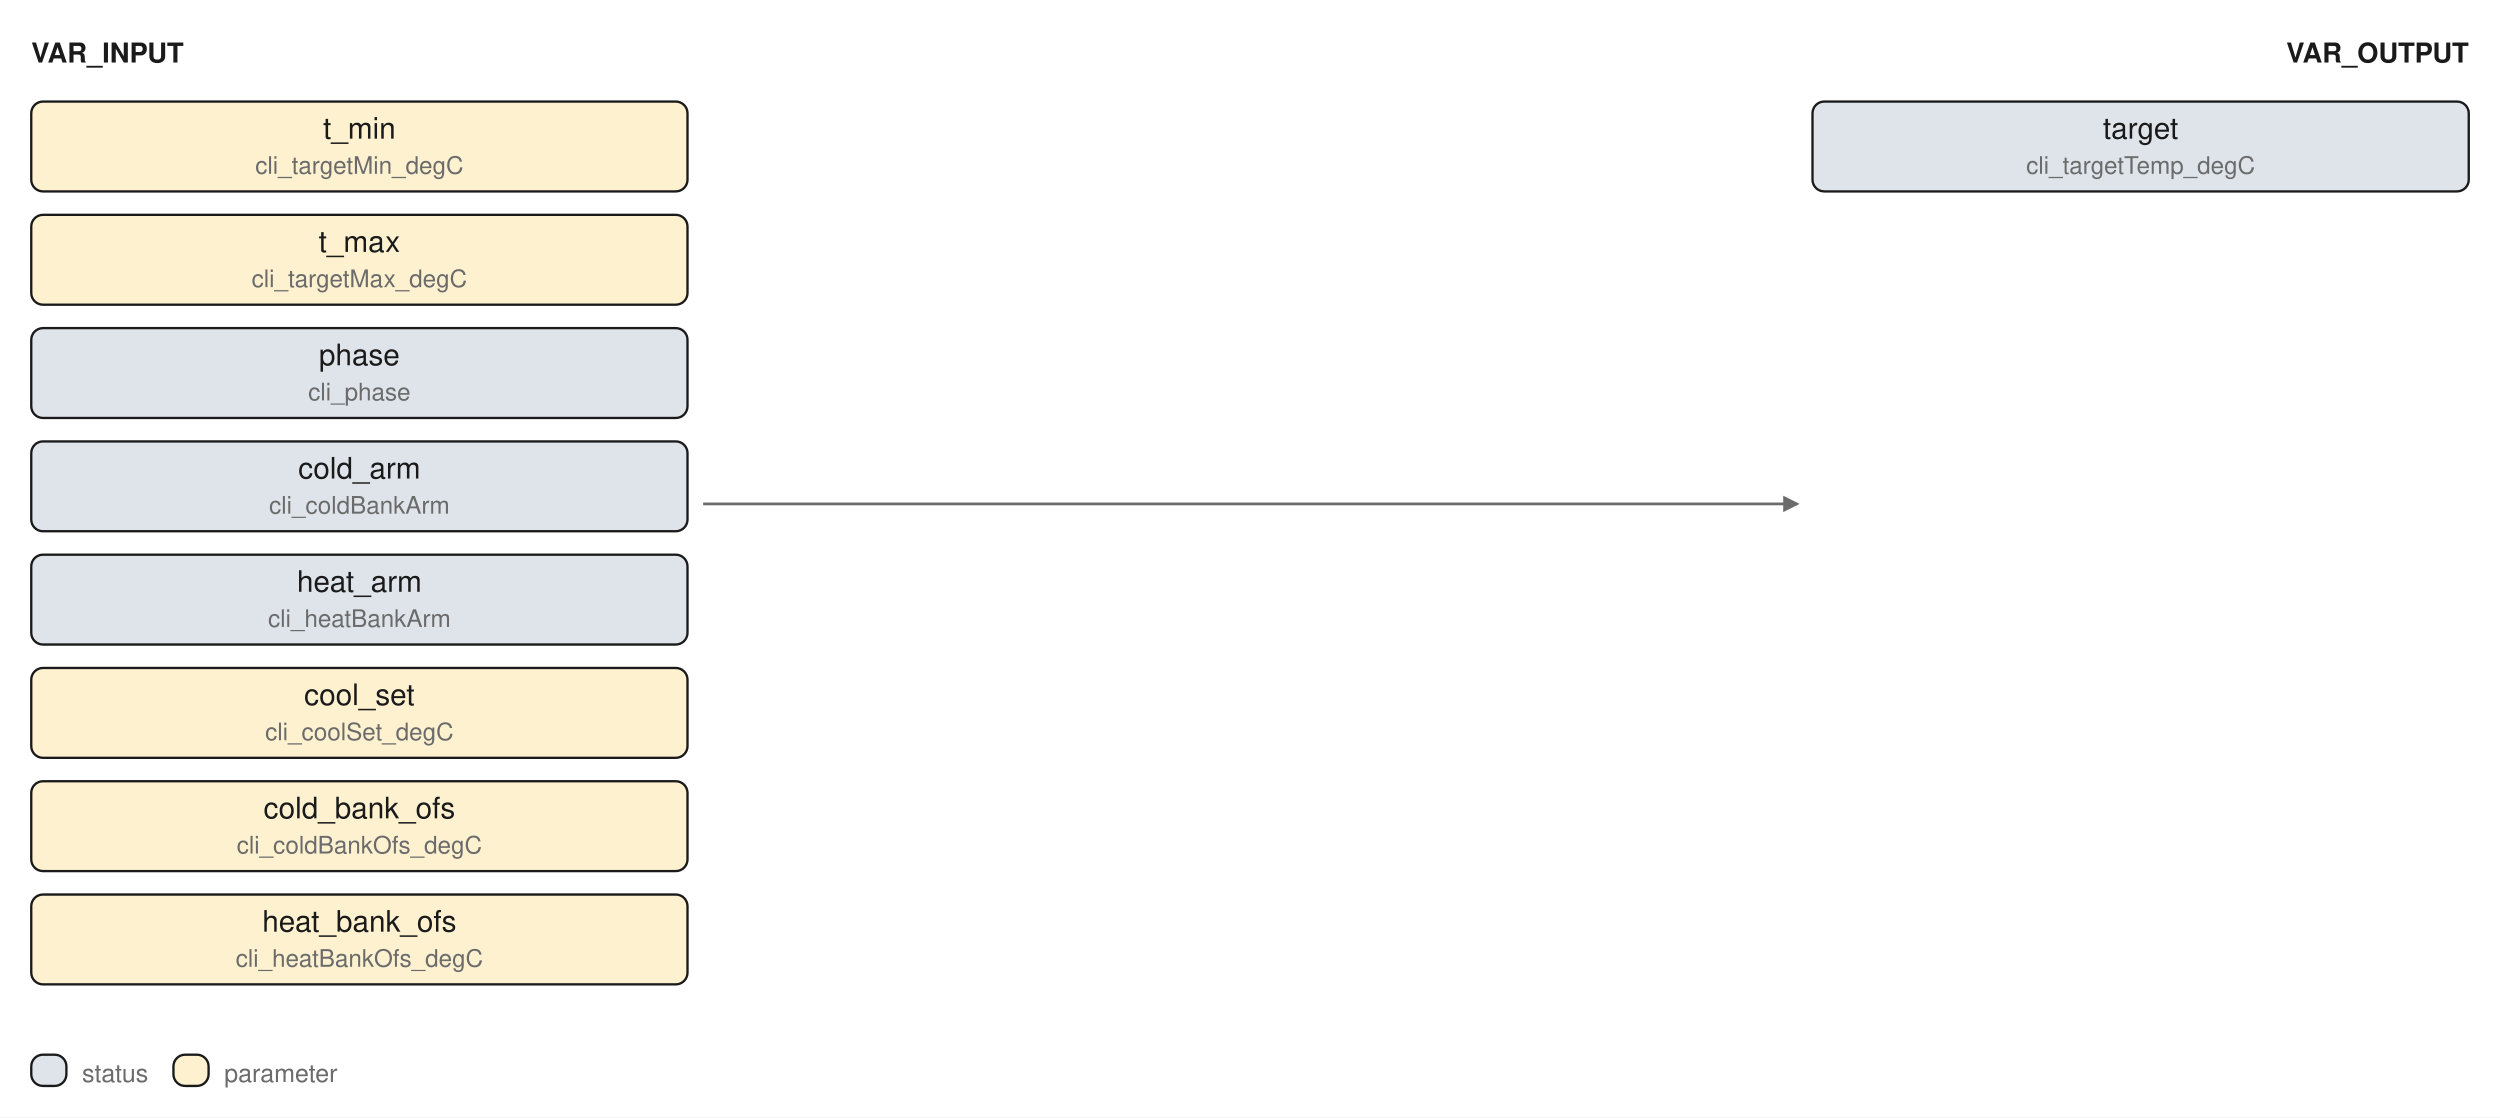
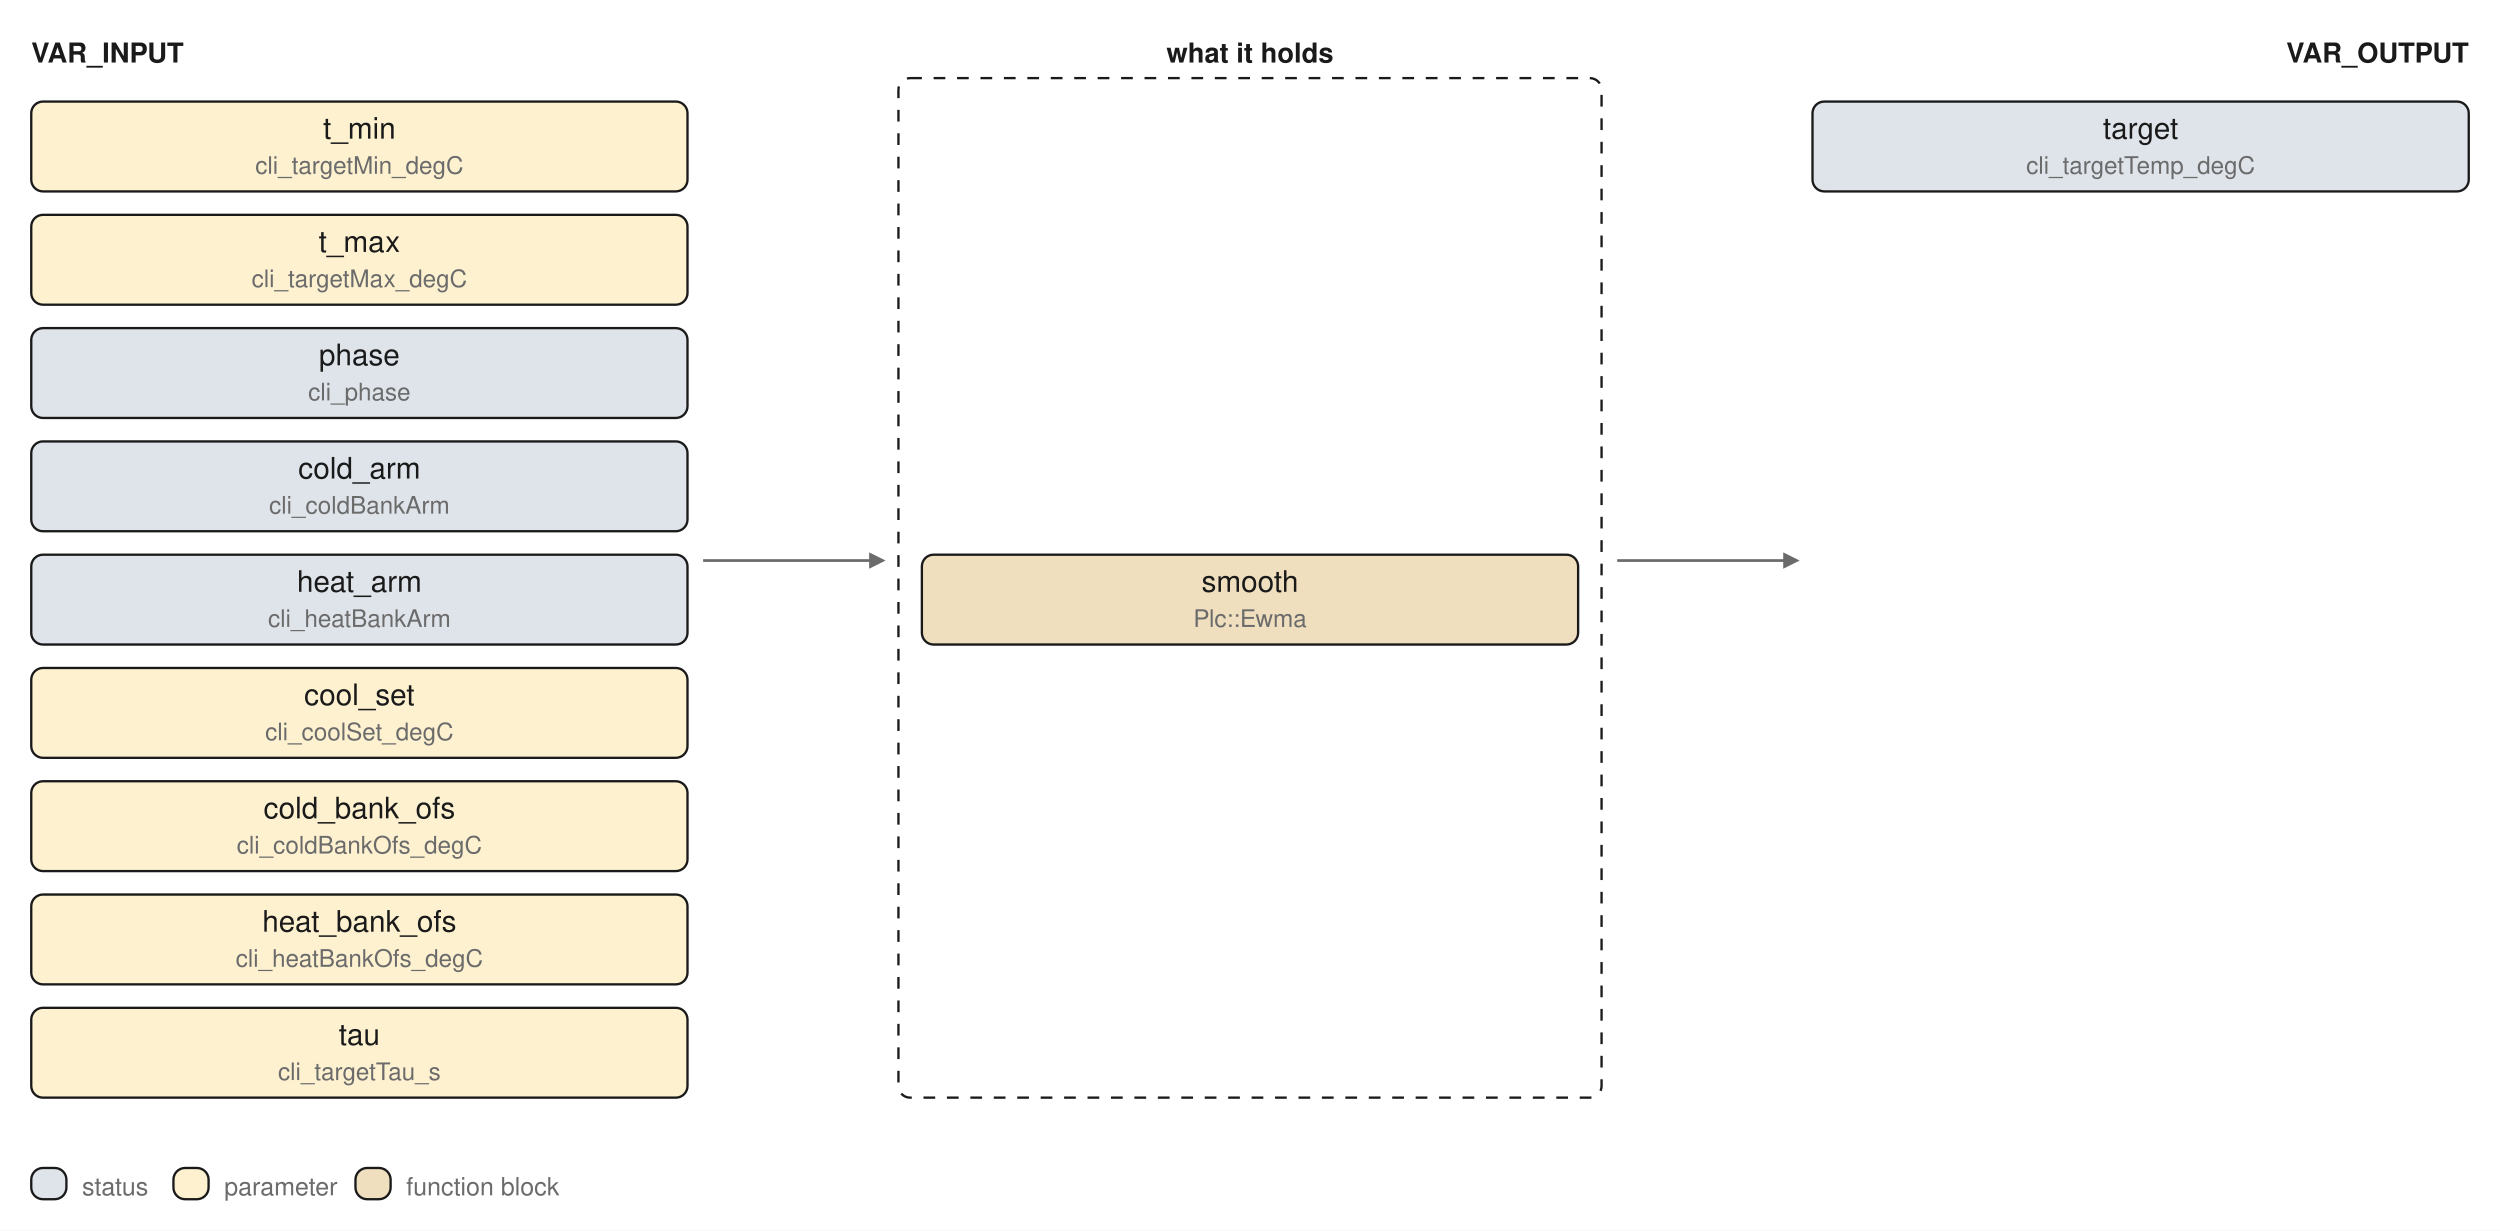
- <svg xmlns="http://www.w3.org/2000/svg" width="640" height="286" viewBox="0 0 640 286" style="max-width:100%;height:auto" content="&lt;mxfile host=&quot;app.diagrams.net&quot; type=&quot;device&quot;&gt;&lt;diagram id=&quot;target_temp&quot; name=&quot;target_temp&quot;&gt;&lt;mxGraphModel dx=&quot;640&quot; dy=&quot;286&quot; grid=&quot;0&quot; gridSize=&quot;10&quot; guides=&quot;1&quot; tooltips=&quot;1&quot; connect=&quot;1&quot; arrows=&quot;1&quot; fold=&quot;1&quot; page=&quot;1&quot; pageScale=&quot;1&quot; pageWidth=&quot;640&quot; pageHeight=&quot;286&quot; math=&quot;0&quot; shadow=&quot;0&quot;&gt;&lt;root&gt;&lt;mxCell id=&quot;0&quot;/&gt;&lt;mxCell id=&quot;1&quot; parent=&quot;0&quot;/&gt;&lt;mxCell id=&quot;n2&quot; value=&quot;VAR_INPUT&quot; style=&quot;text;html=1;fontSize=7;fontColor=#1a1a1a;align=left;fontStyle=1&quot; vertex=&quot;1&quot; parent=&quot;1&quot;&gt;&lt;mxGeometry x=&quot;8&quot; y=&quot;9&quot; width=&quot;45&quot; height=&quot;11&quot; as=&quot;geometry&quot;/&gt;&lt;/mxCell&gt;&lt;mxCell id=&quot;n3&quot; value=&quot;VAR_OUTPUT&quot; style=&quot;text;html=1;fontSize=7;fontColor=#1a1a1a;align=left;fontStyle=1&quot; vertex=&quot;1&quot; parent=&quot;1&quot;&gt;&lt;mxGeometry x=&quot;632&quot; y=&quot;9&quot; width=&quot;50&quot; height=&quot;11&quot; as=&quot;geometry&quot;/&gt;&lt;/mxCell&gt;&lt;mxCell id=&quot;n4&quot; value=&quot;t_min&quot; style=&quot;rounded=1;fillColor=#fdf1d0;strokeColor=#1a1a1a;whiteSpace=wrap;html=1;fontSize=8&quot; vertex=&quot;1&quot; parent=&quot;1&quot;&gt;&lt;mxGeometry x=&quot;8&quot; y=&quot;26&quot; width=&quot;168&quot; height=&quot;23&quot; as=&quot;geometry&quot;/&gt;&lt;/mxCell&gt;&lt;mxCell id=&quot;n5&quot; value=&quot;t_max&quot; style=&quot;rounded=1;fillColor=#fdf1d0;strokeColor=#1a1a1a;whiteSpace=wrap;html=1;fontSize=8&quot; vertex=&quot;1&quot; parent=&quot;1&quot;&gt;&lt;mxGeometry x=&quot;8&quot; y=&quot;55&quot; width=&quot;168&quot; height=&quot;23&quot; as=&quot;geometry&quot;/&gt;&lt;/mxCell&gt;&lt;mxCell id=&quot;n6&quot; value=&quot;phase&quot; style=&quot;rounded=1;fillColor=#dfe4ea;strokeColor=#1a1a1a;whiteSpace=wrap;html=1;fontSize=8&quot; vertex=&quot;1&quot; parent=&quot;1&quot;&gt;&lt;mxGeometry x=&quot;8&quot; y=&quot;84&quot; width=&quot;168&quot; height=&quot;23&quot; as=&quot;geometry&quot;/&gt;&lt;/mxCell&gt;&lt;mxCell id=&quot;n7&quot; value=&quot;cold_arm&quot; style=&quot;rounded=1;fillColor=#dfe4ea;strokeColor=#1a1a1a;whiteSpace=wrap;html=1;fontSize=8&quot; vertex=&quot;1&quot; parent=&quot;1&quot;&gt;&lt;mxGeometry x=&quot;8&quot; y=&quot;113&quot; width=&quot;168&quot; height=&quot;23&quot; as=&quot;geometry&quot;/&gt;&lt;/mxCell&gt;&lt;mxCell id=&quot;n8&quot; value=&quot;heat_arm&quot; style=&quot;rounded=1;fillColor=#dfe4ea;strokeColor=#1a1a1a;whiteSpace=wrap;html=1;fontSize=8&quot; vertex=&quot;1&quot; parent=&quot;1&quot;&gt;&lt;mxGeometry x=&quot;8&quot; y=&quot;142&quot; width=&quot;168&quot; height=&quot;23&quot; as=&quot;geometry&quot;/&gt;&lt;/mxCell&gt;&lt;mxCell id=&quot;n9&quot; value=&quot;cool_set&quot; style=&quot;rounded=1;fillColor=#fdf1d0;strokeColor=#1a1a1a;whiteSpace=wrap;html=1;fontSize=8&quot; vertex=&quot;1&quot; parent=&quot;1&quot;&gt;&lt;mxGeometry x=&quot;8&quot; y=&quot;171&quot; width=&quot;168&quot; height=&quot;23&quot; as=&quot;geometry&quot;/&gt;&lt;/mxCell&gt;&lt;mxCell id=&quot;n10&quot; value=&quot;cold_bank_ofs&quot; style=&quot;rounded=1;fillColor=#fdf1d0;strokeColor=#1a1a1a;whiteSpace=wrap;html=1;fontSize=8&quot; vertex=&quot;1&quot; parent=&quot;1&quot;&gt;&lt;mxGeometry x=&quot;8&quot; y=&quot;200&quot; width=&quot;168&quot; height=&quot;23&quot; as=&quot;geometry&quot;/&gt;&lt;/mxCell&gt;&lt;mxCell id=&quot;n11&quot; value=&quot;heat_bank_ofs&quot; style=&quot;rounded=1;fillColor=#fdf1d0;strokeColor=#1a1a1a;whiteSpace=wrap;html=1;fontSize=8&quot; vertex=&quot;1&quot; parent=&quot;1&quot;&gt;&lt;mxGeometry x=&quot;8&quot; y=&quot;229&quot; width=&quot;168&quot; height=&quot;23&quot; as=&quot;geometry&quot;/&gt;&lt;/mxCell&gt;&lt;mxCell id=&quot;n12&quot; value=&quot;target&quot; style=&quot;rounded=1;fillColor=#dfe4ea;strokeColor=#1a1a1a;whiteSpace=wrap;html=1;fontSize=8&quot; vertex=&quot;1&quot; parent=&quot;1&quot;&gt;&lt;mxGeometry x=&quot;464&quot; y=&quot;26&quot; width=&quot;168&quot; height=&quot;23&quot; as=&quot;geometry&quot;/&gt;&lt;/mxCell&gt;&lt;mxCell id=&quot;e13&quot; value=&quot;&quot; style=&quot;edgeStyle=none;html=1;strokeColor=#6b6b6b;endArrow=block&quot; edge=&quot;1&quot; parent=&quot;1&quot;&gt;&lt;mxGeometry relative=&quot;1&quot; as=&quot;geometry&quot;&gt;&lt;mxPoint x=&quot;180&quot; y=&quot;129.0&quot; as=&quot;sourcePoint&quot;/&gt;&lt;mxPoint x=&quot;460&quot; y=&quot;129.0&quot; as=&quot;targetPoint&quot;/&gt;&lt;/mxGeometry&gt;&lt;/mxCell&gt;&lt;mxCell id=&quot;n14&quot; value=&quot;&quot; style=&quot;rounded=1;fillColor=#dfe4ea;strokeColor=#1a1a1a;whiteSpace=wrap;html=1;fontSize=8&quot; vertex=&quot;1&quot; parent=&quot;1&quot;&gt;&lt;mxGeometry x=&quot;8&quot; y=&quot;270&quot; width=&quot;9&quot; height=&quot;8&quot; as=&quot;geometry&quot;/&gt;&lt;/mxCell&gt;&lt;mxCell id=&quot;n15&quot; value=&quot;status&quot; style=&quot;text;html=1;fontSize=6;fontColor=#6b6b6b;align=left&quot; vertex=&quot;1&quot; parent=&quot;1&quot;&gt;&lt;mxGeometry x=&quot;21&quot; y=&quot;270.6&quot; width=&quot;40&quot; height=&quot;10.4&quot; as=&quot;geometry&quot;/&gt;&lt;/mxCell&gt;&lt;mxCell id=&quot;n16&quot; value=&quot;&quot; style=&quot;rounded=1;fillColor=#fdf1d0;strokeColor=#1a1a1a;whiteSpace=wrap;html=1;fontSize=8&quot; vertex=&quot;1&quot; parent=&quot;1&quot;&gt;&lt;mxGeometry x=&quot;44.4&quot; y=&quot;270&quot; width=&quot;9&quot; height=&quot;8&quot; as=&quot;geometry&quot;/&gt;&lt;/mxCell&gt;&lt;mxCell id=&quot;n17&quot; value=&quot;parameter&quot; style=&quot;text;html=1;fontSize=6;fontColor=#6b6b6b;align=left&quot; vertex=&quot;1&quot; parent=&quot;1&quot;&gt;&lt;mxGeometry x=&quot;57.4&quot; y=&quot;270.6&quot; width=&quot;45&quot; height=&quot;10.4&quot; as=&quot;geometry&quot;/&gt;&lt;/mxCell&gt;&lt;/root&gt;&lt;/mxGraphModel&gt;&lt;/diagram&gt;&lt;/mxfile&gt;">
+ <svg xmlns="http://www.w3.org/2000/svg" width="640" height="315" viewBox="0 0 640 315" style="max-width:100%;height:auto" content="&lt;mxfile host=&quot;app.diagrams.net&quot; type=&quot;device&quot;&gt;&lt;diagram id=&quot;target_temp&quot; name=&quot;target_temp&quot;&gt;&lt;mxGraphModel dx=&quot;640&quot; dy=&quot;315&quot; grid=&quot;0&quot; gridSize=&quot;10&quot; guides=&quot;1&quot; tooltips=&quot;1&quot; connect=&quot;1&quot; arrows=&quot;1&quot; fold=&quot;1&quot; page=&quot;1&quot; pageScale=&quot;1&quot; pageWidth=&quot;640&quot; pageHeight=&quot;315&quot; math=&quot;0&quot; shadow=&quot;0&quot;&gt;&lt;root&gt;&lt;mxCell id=&quot;0&quot;/&gt;&lt;mxCell id=&quot;1&quot; parent=&quot;0&quot;/&gt;&lt;mxCell id=&quot;n2&quot; value=&quot;VAR_INPUT&quot; style=&quot;text;html=1;fontSize=7;fontColor=#1a1a1a;align=left;fontStyle=1&quot; vertex=&quot;1&quot; parent=&quot;1&quot;&gt;&lt;mxGeometry x=&quot;8&quot; y=&quot;9&quot; width=&quot;45&quot; height=&quot;11&quot; as=&quot;geometry&quot;/&gt;&lt;/mxCell&gt;&lt;mxCell id=&quot;n3&quot; value=&quot;what it holds&quot; style=&quot;text;html=1;fontSize=7;fontColor=#1a1a1a;align=center;fontStyle=1&quot; vertex=&quot;1&quot; parent=&quot;1&quot;&gt;&lt;mxGeometry x=&quot;320.0&quot; y=&quot;9&quot; width=&quot;65&quot; height=&quot;11&quot; as=&quot;geometry&quot;/&gt;&lt;/mxCell&gt;&lt;mxCell id=&quot;n4&quot; value=&quot;VAR_OUTPUT&quot; style=&quot;text;html=1;fontSize=7;fontColor=#1a1a1a;align=left;fontStyle=1&quot; vertex=&quot;1&quot; parent=&quot;1&quot;&gt;&lt;mxGeometry x=&quot;632&quot; y=&quot;9&quot; width=&quot;50&quot; height=&quot;11&quot; as=&quot;geometry&quot;/&gt;&lt;/mxCell&gt;&lt;mxCell id=&quot;n5&quot; value=&quot;t_min&quot; style=&quot;rounded=1;fillColor=#fdf1d0;strokeColor=#1a1a1a;whiteSpace=wrap;html=1;fontSize=8&quot; vertex=&quot;1&quot; parent=&quot;1&quot;&gt;&lt;mxGeometry x=&quot;8&quot; y=&quot;26&quot; width=&quot;168&quot; height=&quot;23&quot; as=&quot;geometry&quot;/&gt;&lt;/mxCell&gt;&lt;mxCell id=&quot;n6&quot; value=&quot;t_max&quot; style=&quot;rounded=1;fillColor=#fdf1d0;strokeColor=#1a1a1a;whiteSpace=wrap;html=1;fontSize=8&quot; vertex=&quot;1&quot; parent=&quot;1&quot;&gt;&lt;mxGeometry x=&quot;8&quot; y=&quot;55&quot; width=&quot;168&quot; height=&quot;23&quot; as=&quot;geometry&quot;/&gt;&lt;/mxCell&gt;&lt;mxCell id=&quot;n7&quot; value=&quot;phase&quot; style=&quot;rounded=1;fillColor=#dfe4ea;strokeColor=#1a1a1a;whiteSpace=wrap;html=1;fontSize=8&quot; vertex=&quot;1&quot; parent=&quot;1&quot;&gt;&lt;mxGeometry x=&quot;8&quot; y=&quot;84&quot; width=&quot;168&quot; height=&quot;23&quot; as=&quot;geometry&quot;/&gt;&lt;/mxCell&gt;&lt;mxCell id=&quot;n8&quot; value=&quot;cold_arm&quot; style=&quot;rounded=1;fillColor=#dfe4ea;strokeColor=#1a1a1a;whiteSpace=wrap;html=1;fontSize=8&quot; vertex=&quot;1&quot; parent=&quot;1&quot;&gt;&lt;mxGeometry x=&quot;8&quot; y=&quot;113&quot; width=&quot;168&quot; height=&quot;23&quot; as=&quot;geometry&quot;/&gt;&lt;/mxCell&gt;&lt;mxCell id=&quot;n9&quot; value=&quot;heat_arm&quot; style=&quot;rounded=1;fillColor=#dfe4ea;strokeColor=#1a1a1a;whiteSpace=wrap;html=1;fontSize=8&quot; vertex=&quot;1&quot; parent=&quot;1&quot;&gt;&lt;mxGeometry x=&quot;8&quot; y=&quot;142&quot; width=&quot;168&quot; height=&quot;23&quot; as=&quot;geometry&quot;/&gt;&lt;/mxCell&gt;&lt;mxCell id=&quot;n10&quot; value=&quot;cool_set&quot; style=&quot;rounded=1;fillColor=#fdf1d0;strokeColor=#1a1a1a;whiteSpace=wrap;html=1;fontSize=8&quot; vertex=&quot;1&quot; parent=&quot;1&quot;&gt;&lt;mxGeometry x=&quot;8&quot; y=&quot;171&quot; width=&quot;168&quot; height=&quot;23&quot; as=&quot;geometry&quot;/&gt;&lt;/mxCell&gt;&lt;mxCell id=&quot;n11&quot; value=&quot;cold_bank_ofs&quot; style=&quot;rounded=1;fillColor=#fdf1d0;strokeColor=#1a1a1a;whiteSpace=wrap;html=1;fontSize=8&quot; vertex=&quot;1&quot; parent=&quot;1&quot;&gt;&lt;mxGeometry x=&quot;8&quot; y=&quot;200&quot; width=&quot;168&quot; height=&quot;23&quot; as=&quot;geometry&quot;/&gt;&lt;/mxCell&gt;&lt;mxCell id=&quot;n12&quot; value=&quot;heat_bank_ofs&quot; style=&quot;rounded=1;fillColor=#fdf1d0;strokeColor=#1a1a1a;whiteSpace=wrap;html=1;fontSize=8&quot; vertex=&quot;1&quot; parent=&quot;1&quot;&gt;&lt;mxGeometry x=&quot;8&quot; y=&quot;229&quot; width=&quot;168&quot; height=&quot;23&quot; as=&quot;geometry&quot;/&gt;&lt;/mxCell&gt;&lt;mxCell id=&quot;n13&quot; value=&quot;tau&quot; style=&quot;rounded=1;fillColor=#fdf1d0;strokeColor=#1a1a1a;whiteSpace=wrap;html=1;fontSize=8&quot; vertex=&quot;1&quot; parent=&quot;1&quot;&gt;&lt;mxGeometry x=&quot;8&quot; y=&quot;258&quot; width=&quot;168&quot; height=&quot;23&quot; as=&quot;geometry&quot;/&gt;&lt;/mxCell&gt;&lt;mxCell id=&quot;n14&quot; value=&quot;target&quot; style=&quot;rounded=1;fillColor=#dfe4ea;strokeColor=#1a1a1a;whiteSpace=wrap;html=1;fontSize=8&quot; vertex=&quot;1&quot; parent=&quot;1&quot;&gt;&lt;mxGeometry x=&quot;464&quot; y=&quot;26&quot; width=&quot;168&quot; height=&quot;23&quot; as=&quot;geometry&quot;/&gt;&lt;/mxCell&gt;&lt;mxCell id=&quot;n15&quot; value=&quot;&quot; style=&quot;rounded=1;fillColor=#ffffff;strokeColor=#1a1a1a;whiteSpace=wrap;html=1;fontSize=8;dashed=1&quot; vertex=&quot;1&quot; parent=&quot;1&quot;&gt;&lt;mxGeometry x=&quot;230&quot; y=&quot;20&quot; width=&quot;180&quot; height=&quot;261&quot; as=&quot;geometry&quot;/&gt;&lt;/mxCell&gt;&lt;mxCell id=&quot;n16&quot; value=&quot;smooth&quot; style=&quot;rounded=1;fillColor=#f0dfbe;strokeColor=#1a1a1a;whiteSpace=wrap;html=1;fontSize=8&quot; vertex=&quot;1&quot; parent=&quot;1&quot;&gt;&lt;mxGeometry x=&quot;236&quot; y=&quot;142.0&quot; width=&quot;168&quot; height=&quot;23&quot; as=&quot;geometry&quot;/&gt;&lt;/mxCell&gt;&lt;mxCell id=&quot;e17&quot; value=&quot;&quot; style=&quot;edgeStyle=none;html=1;strokeColor=#6b6b6b;endArrow=block&quot; edge=&quot;1&quot; parent=&quot;1&quot;&gt;&lt;mxGeometry relative=&quot;1&quot; as=&quot;geometry&quot;&gt;&lt;mxPoint x=&quot;180&quot; y=&quot;143.5&quot; as=&quot;sourcePoint&quot;/&gt;&lt;mxPoint x=&quot;226&quot; y=&quot;143.5&quot; as=&quot;targetPoint&quot;/&gt;&lt;/mxGeometry&gt;&lt;/mxCell&gt;&lt;mxCell id=&quot;e18&quot; value=&quot;&quot; style=&quot;edgeStyle=none;html=1;strokeColor=#6b6b6b;endArrow=block&quot; edge=&quot;1&quot; parent=&quot;1&quot;&gt;&lt;mxGeometry relative=&quot;1&quot; as=&quot;geometry&quot;&gt;&lt;mxPoint x=&quot;414&quot; y=&quot;143.5&quot; as=&quot;sourcePoint&quot;/&gt;&lt;mxPoint x=&quot;460&quot; y=&quot;143.5&quot; as=&quot;targetPoint&quot;/&gt;&lt;/mxGeometry&gt;&lt;/mxCell&gt;&lt;mxCell id=&quot;n19&quot; value=&quot;&quot; style=&quot;rounded=1;fillColor=#dfe4ea;strokeColor=#1a1a1a;whiteSpace=wrap;html=1;fontSize=8&quot; vertex=&quot;1&quot; parent=&quot;1&quot;&gt;&lt;mxGeometry x=&quot;8&quot; y=&quot;299&quot; width=&quot;9&quot; height=&quot;8&quot; as=&quot;geometry&quot;/&gt;&lt;/mxCell&gt;&lt;mxCell id=&quot;n20&quot; value=&quot;status&quot; style=&quot;text;html=1;fontSize=6;fontColor=#6b6b6b;align=left&quot; vertex=&quot;1&quot; parent=&quot;1&quot;&gt;&lt;mxGeometry x=&quot;21&quot; y=&quot;299.6&quot; width=&quot;40&quot; height=&quot;10.4&quot; as=&quot;geometry&quot;/&gt;&lt;/mxCell&gt;&lt;mxCell id=&quot;n21&quot; value=&quot;&quot; style=&quot;rounded=1;fillColor=#fdf1d0;strokeColor=#1a1a1a;whiteSpace=wrap;html=1;fontSize=8&quot; vertex=&quot;1&quot; parent=&quot;1&quot;&gt;&lt;mxGeometry x=&quot;44.4&quot; y=&quot;299&quot; width=&quot;9&quot; height=&quot;8&quot; as=&quot;geometry&quot;/&gt;&lt;/mxCell&gt;&lt;mxCell id=&quot;n22&quot; value=&quot;parameter&quot; style=&quot;text;html=1;fontSize=6;fontColor=#6b6b6b;align=left&quot; vertex=&quot;1&quot; parent=&quot;1&quot;&gt;&lt;mxGeometry x=&quot;57.4&quot; y=&quot;299.6&quot; width=&quot;45&quot; height=&quot;10.4&quot; as=&quot;geometry&quot;/&gt;&lt;/mxCell&gt;&lt;mxCell id=&quot;n23&quot; value=&quot;&quot; style=&quot;rounded=1;fillColor=#f0dfbe;strokeColor=#1a1a1a;whiteSpace=wrap;html=1;fontSize=8&quot; vertex=&quot;1&quot; parent=&quot;1&quot;&gt;&lt;mxGeometry x=&quot;91.0&quot; y=&quot;299&quot; width=&quot;9&quot; height=&quot;8&quot; as=&quot;geometry&quot;/&gt;&lt;/mxCell&gt;&lt;mxCell id=&quot;n24&quot; value=&quot;function block&quot; style=&quot;text;html=1;fontSize=6;fontColor=#6b6b6b;align=left&quot; vertex=&quot;1&quot; parent=&quot;1&quot;&gt;&lt;mxGeometry x=&quot;104.0&quot; y=&quot;299.6&quot; width=&quot;70&quot; height=&quot;10.4&quot; as=&quot;geometry&quot;/&gt;&lt;/mxCell&gt;&lt;/root&gt;&lt;/mxGraphModel&gt;&lt;/diagram&gt;&lt;/mxfile&gt;">
  <defs>
    <marker id="a" markerWidth="6" markerHeight="6" refX="5" refY="3" orient="auto">
      <path d="M0,0 L6,3 L0,6 z" fill="#6b6b6b" />
    </marker>
  </defs>
-   <rect width="640" height="286" fill="#ffffff" />
+   <rect width="640" height="315" fill="#ffffff" />
  <text x="8" y="16" font-family="Helvetica,Arial,sans-serif" font-size="7" fill="#1a1a1a" text-anchor="start" font-weight="bold">VAR_INPUT</text>
+   <text x="320.0" y="16" font-family="Helvetica,Arial,sans-serif" font-size="7" fill="#1a1a1a" text-anchor="middle" font-weight="bold">what it holds</text>
  <text x="632" y="16" font-family="Helvetica,Arial,sans-serif" font-size="7" fill="#1a1a1a" text-anchor="end" font-weight="bold">VAR_OUTPUT</text>
  <rect x="8" y="26" width="168" height="23" rx="3" fill="#fdf1d0" stroke="#1a1a1a" stroke-width="0.6" />
  <text x="92.0" y="35.5" font-family="Helvetica,Arial,sans-serif" font-size="7.6" fill="#1a1a1a" text-anchor="middle">t_min</text>
  <text x="92.0" y="44.5" font-family="Helvetica,Arial,sans-serif" font-size="6.2" fill="#6b6b6b" text-anchor="middle">cli_targetMin_degC</text>
  <rect x="8" y="55" width="168" height="23" rx="3" fill="#fdf1d0" stroke="#1a1a1a" stroke-width="0.6" />
  <text x="92.0" y="64.5" font-family="Helvetica,Arial,sans-serif" font-size="7.6" fill="#1a1a1a" text-anchor="middle">t_max</text>
  <text x="92.0" y="73.5" font-family="Helvetica,Arial,sans-serif" font-size="6.2" fill="#6b6b6b" text-anchor="middle">cli_targetMax_degC</text>
  <rect x="8" y="84" width="168" height="23" rx="3" fill="#dfe4ea" stroke="#1a1a1a" stroke-width="0.6" />
  <text x="92.0" y="93.5" font-family="Helvetica,Arial,sans-serif" font-size="7.6" fill="#1a1a1a" text-anchor="middle">phase</text>
  <text x="92.0" y="102.5" font-family="Helvetica,Arial,sans-serif" font-size="6.2" fill="#6b6b6b" text-anchor="middle">cli_phase</text>
  <rect x="8" y="113" width="168" height="23" rx="3" fill="#dfe4ea" stroke="#1a1a1a" stroke-width="0.6" />
  <text x="92.0" y="122.5" font-family="Helvetica,Arial,sans-serif" font-size="7.6" fill="#1a1a1a" text-anchor="middle">cold_arm</text>
  <text x="92.0" y="131.5" font-family="Helvetica,Arial,sans-serif" font-size="6.2" fill="#6b6b6b" text-anchor="middle">cli_coldBankArm</text>
  <rect x="8" y="142" width="168" height="23" rx="3" fill="#dfe4ea" stroke="#1a1a1a" stroke-width="0.6" />
  <text x="92.0" y="151.5" font-family="Helvetica,Arial,sans-serif" font-size="7.6" fill="#1a1a1a" text-anchor="middle">heat_arm</text>
  <text x="92.0" y="160.5" font-family="Helvetica,Arial,sans-serif" font-size="6.2" fill="#6b6b6b" text-anchor="middle">cli_heatBankArm</text>
  <rect x="8" y="171" width="168" height="23" rx="3" fill="#fdf1d0" stroke="#1a1a1a" stroke-width="0.6" />
  <text x="92.0" y="180.5" font-family="Helvetica,Arial,sans-serif" font-size="7.6" fill="#1a1a1a" text-anchor="middle">cool_set</text>
  <text x="92.0" y="189.5" font-family="Helvetica,Arial,sans-serif" font-size="6.2" fill="#6b6b6b" text-anchor="middle">cli_coolSet_degC</text>
  <rect x="8" y="200" width="168" height="23" rx="3" fill="#fdf1d0" stroke="#1a1a1a" stroke-width="0.6" />
  <text x="92.0" y="209.5" font-family="Helvetica,Arial,sans-serif" font-size="7.6" fill="#1a1a1a" text-anchor="middle">cold_bank_ofs</text>
  <text x="92.0" y="218.5" font-family="Helvetica,Arial,sans-serif" font-size="6.2" fill="#6b6b6b" text-anchor="middle">cli_coldBankOfs_degC</text>
  <rect x="8" y="229" width="168" height="23" rx="3" fill="#fdf1d0" stroke="#1a1a1a" stroke-width="0.6" />
  <text x="92.0" y="238.5" font-family="Helvetica,Arial,sans-serif" font-size="7.6" fill="#1a1a1a" text-anchor="middle">heat_bank_ofs</text>
  <text x="92.0" y="247.5" font-family="Helvetica,Arial,sans-serif" font-size="6.2" fill="#6b6b6b" text-anchor="middle">cli_heatBankOfs_degC</text>
+   <rect x="8" y="258" width="168" height="23" rx="3" fill="#fdf1d0" stroke="#1a1a1a" stroke-width="0.6" />
+   <text x="92.0" y="267.5" font-family="Helvetica,Arial,sans-serif" font-size="7.6" fill="#1a1a1a" text-anchor="middle">tau</text>
+   <text x="92.0" y="276.5" font-family="Helvetica,Arial,sans-serif" font-size="6.2" fill="#6b6b6b" text-anchor="middle">cli_targetTau_s</text>
  <rect x="464" y="26" width="168" height="23" rx="3" fill="#dfe4ea" stroke="#1a1a1a" stroke-width="0.6" />
  <text x="548.0" y="35.5" font-family="Helvetica,Arial,sans-serif" font-size="7.6" fill="#1a1a1a" text-anchor="middle">target</text>
  <text x="548.0" y="44.5" font-family="Helvetica,Arial,sans-serif" font-size="6.2" fill="#6b6b6b" text-anchor="middle">cli_targetTemp_degC</text>
-   <polyline points="180,129.0 460,129.0" fill="none" stroke="#6b6b6b" stroke-width="0.7" marker-end="url(#a)" />
-   <rect x="8" y="270" width="9" height="8" rx="3" fill="#dfe4ea" stroke="#1a1a1a" stroke-width="0.6" />
-   <text x="21" y="277" font-family="Helvetica,Arial,sans-serif" font-size="6.4" fill="#6b6b6b" text-anchor="start">status</text>
-   <rect x="44.4" y="270" width="9" height="8" rx="3" fill="#fdf1d0" stroke="#1a1a1a" stroke-width="0.6" />
-   <text x="57.4" y="277" font-family="Helvetica,Arial,sans-serif" font-size="6.4" fill="#6b6b6b" text-anchor="start">parameter</text>
+   <rect x="230" y="20" width="180" height="261" rx="3" fill="#ffffff" stroke="#1a1a1a" stroke-width="0.6" stroke-dasharray="3,3" />
+   <rect x="236" y="142.0" width="168" height="23" rx="3" fill="#f0dfbe" stroke="#1a1a1a" stroke-width="0.6" />
+   <text x="320.0" y="151.5" font-family="Helvetica,Arial,sans-serif" font-size="7.6" fill="#1a1a1a" text-anchor="middle">smooth</text>
+   <text x="320.0" y="160.5" font-family="Helvetica,Arial,sans-serif" font-size="6.2" fill="#6b6b6b" text-anchor="middle">Plc::Ewma</text>
+   <polyline points="180,143.5 226,143.5" fill="none" stroke="#6b6b6b" stroke-width="0.7" marker-end="url(#a)" />
+   <polyline points="414,143.5 460,143.5" fill="none" stroke="#6b6b6b" stroke-width="0.7" marker-end="url(#a)" />
+   <rect x="8" y="299" width="9" height="8" rx="3" fill="#dfe4ea" stroke="#1a1a1a" stroke-width="0.6" />
+   <text x="21" y="306" font-family="Helvetica,Arial,sans-serif" font-size="6.4" fill="#6b6b6b" text-anchor="start">status</text>
+   <rect x="44.4" y="299" width="9" height="8" rx="3" fill="#fdf1d0" stroke="#1a1a1a" stroke-width="0.6" />
+   <text x="57.4" y="306" font-family="Helvetica,Arial,sans-serif" font-size="6.4" fill="#6b6b6b" text-anchor="start">parameter</text>
+   <rect x="91.0" y="299" width="9" height="8" rx="3" fill="#f0dfbe" stroke="#1a1a1a" stroke-width="0.6" />
+   <text x="104.0" y="306" font-family="Helvetica,Arial,sans-serif" font-size="6.4" fill="#6b6b6b" text-anchor="start">function block</text>
</svg>
